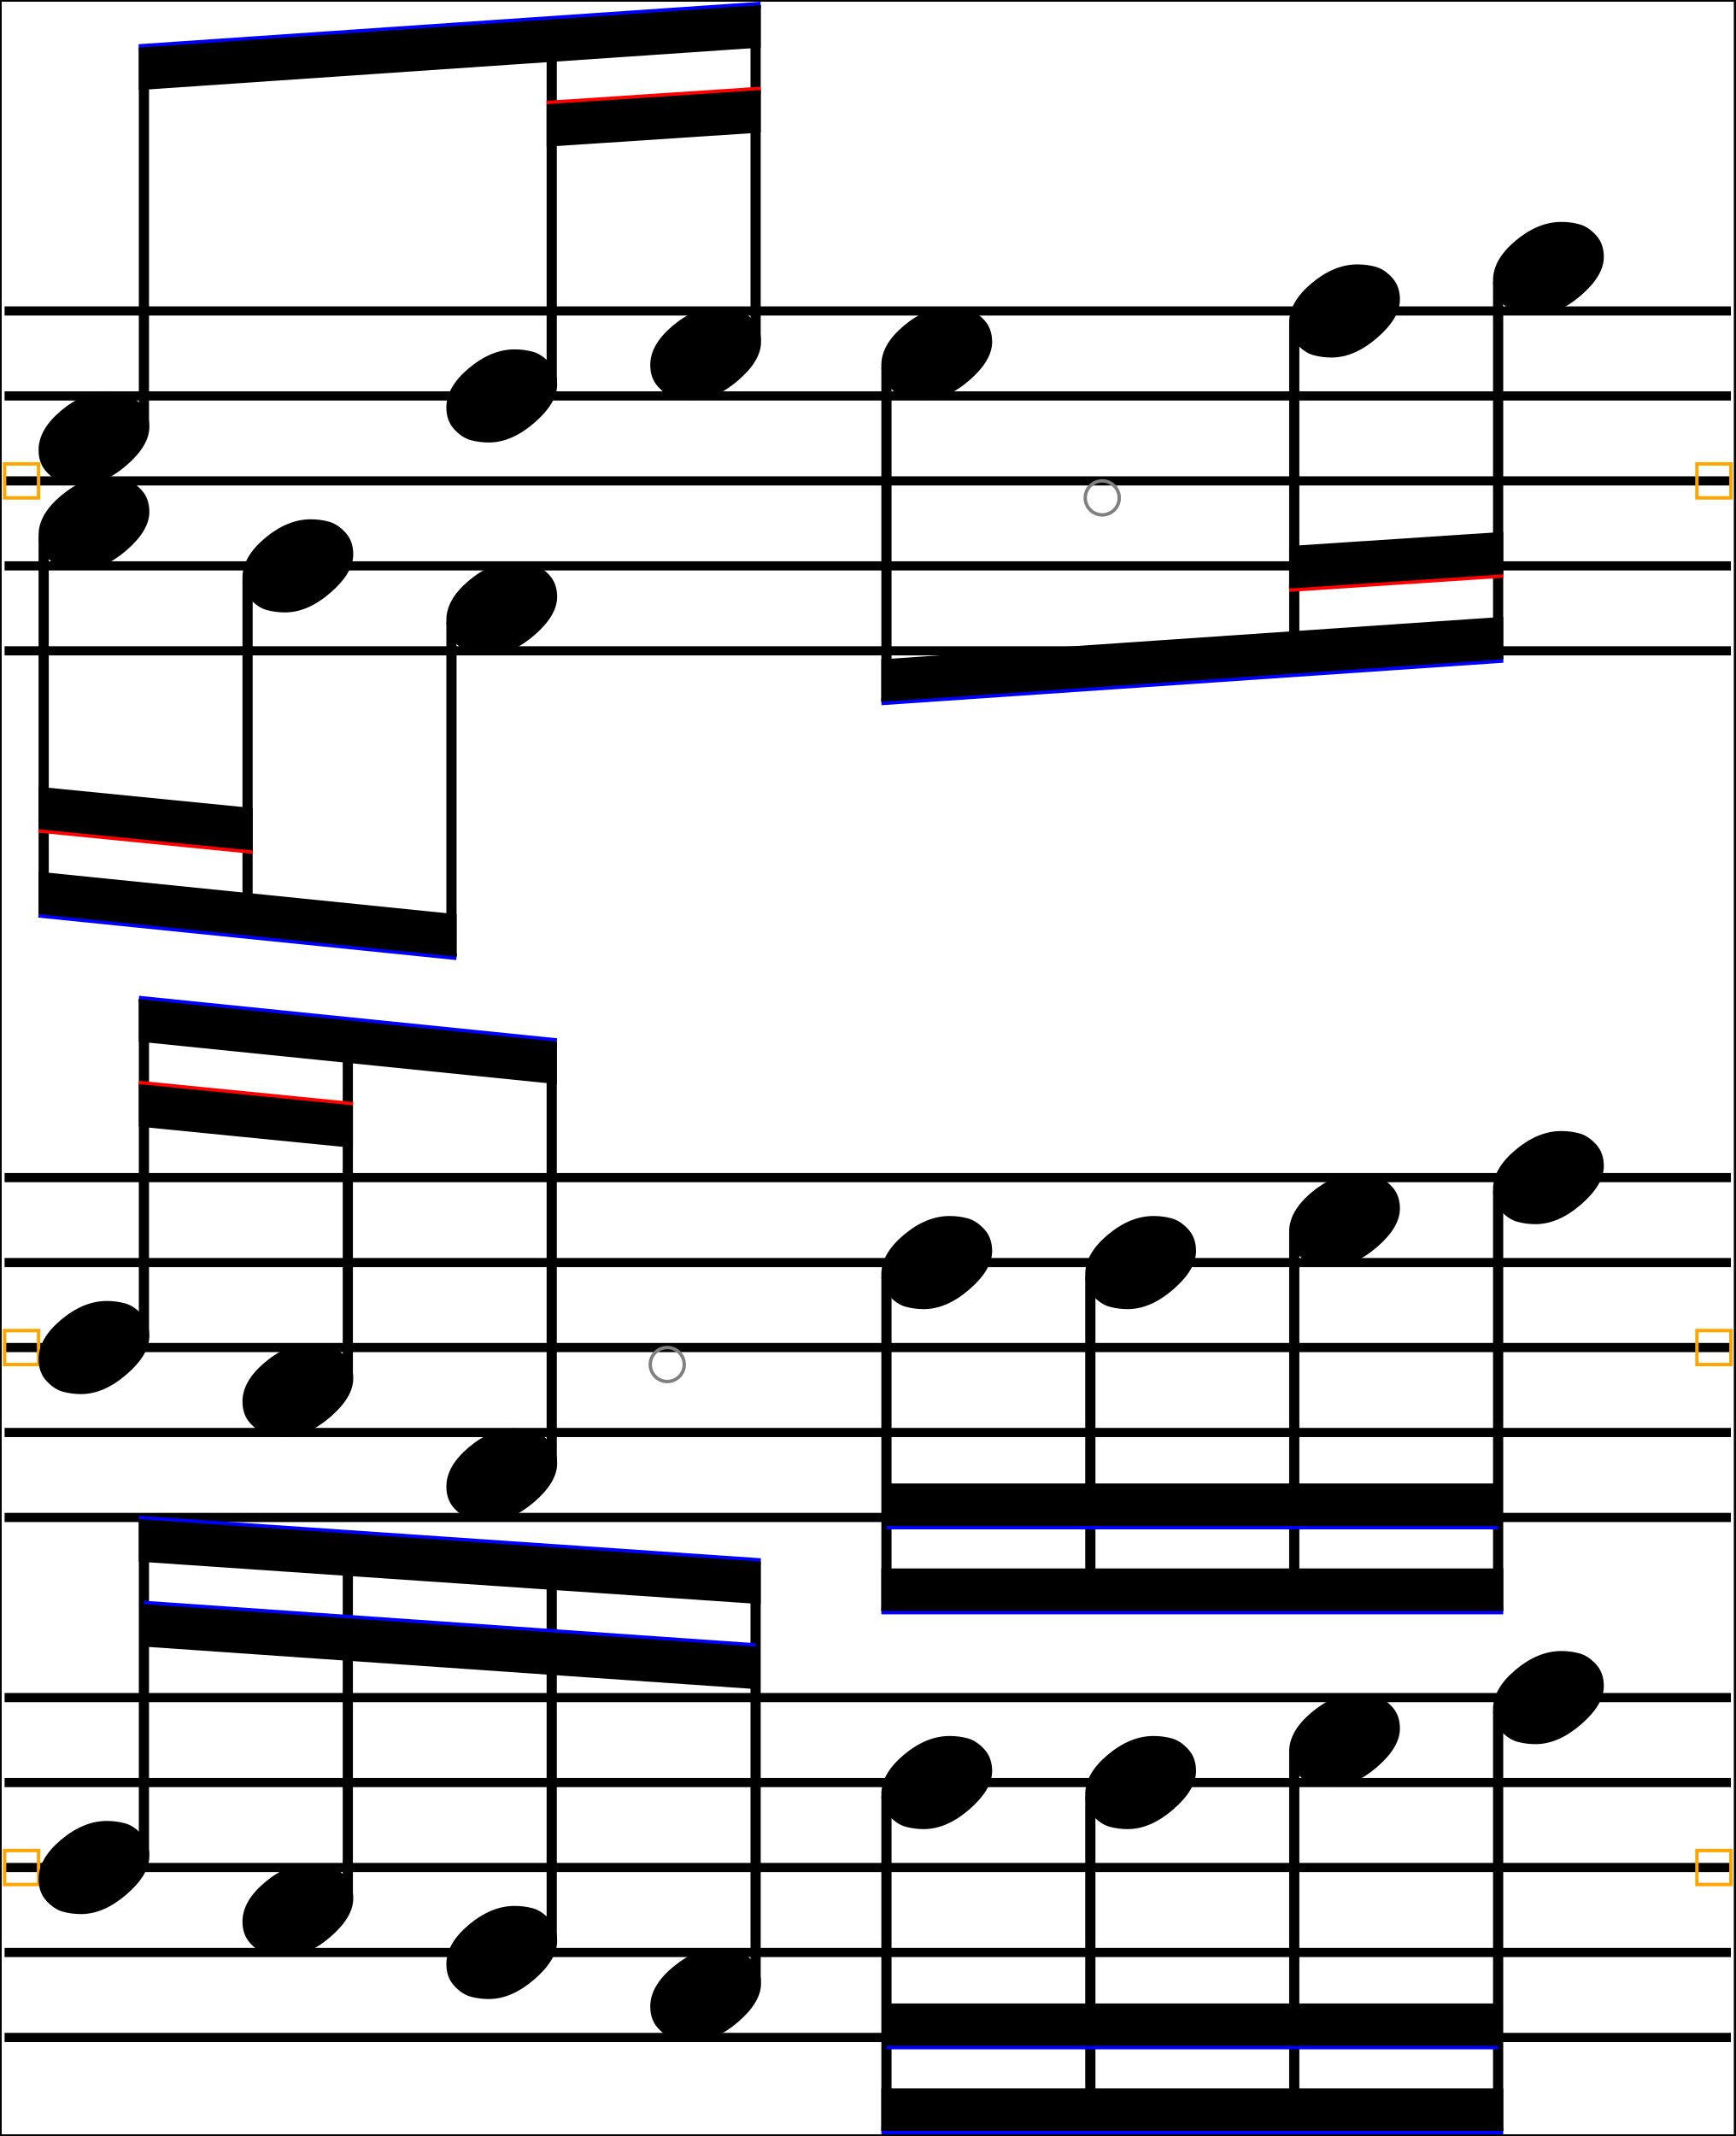
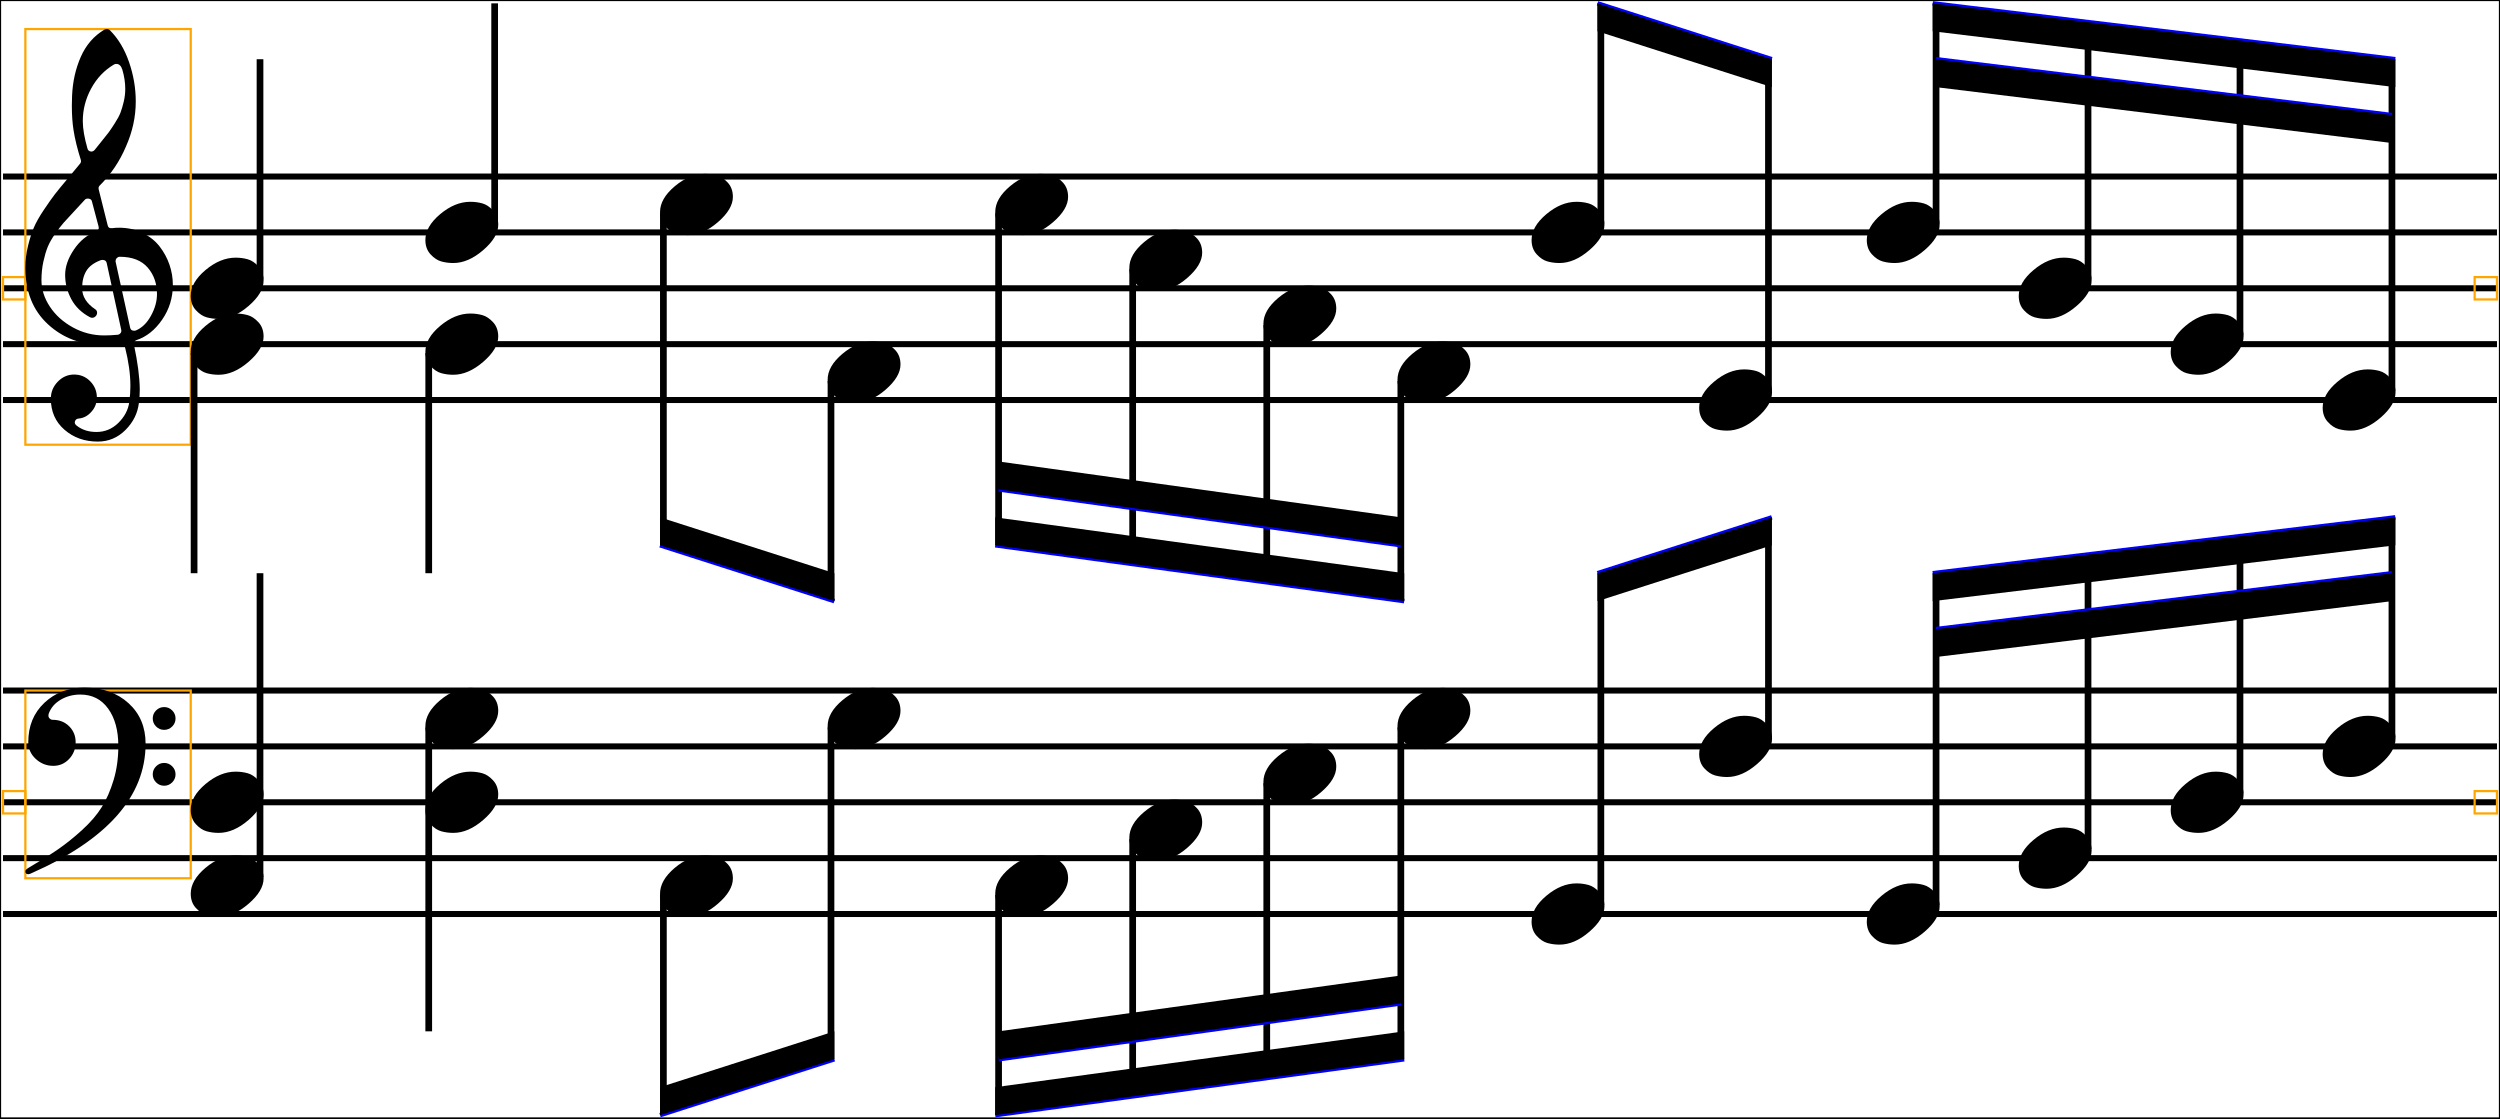
- <svg xmlns="http://www.w3.org/2000/svg" viewBox="0 0 510.7 628.5">
-   <line x1="1.35" y1="91.5" x2="509.35" y2="91.5" stroke="black" stroke-width="2.7" />
-   <line x1="1.35" y1="116.5" x2="509.35" y2="116.5" stroke="black" stroke-width="2.7" />
-   <line x1="1.35" y1="141.5" x2="509.35" y2="141.5" stroke="black" stroke-width="2.7" />
-   <line x1="1.35" y1="166.5" x2="509.35" y2="166.5" stroke="black" stroke-width="2.7" />
-   <line x1="1.35" y1="191.5" x2="509.35" y2="191.5" stroke="black" stroke-width="2.7" />
-   <line x1="1.35" y1="346.5" x2="509.35" y2="346.5" stroke="black" stroke-width="2.7" />
-   <line x1="1.35" y1="371.5" x2="509.35" y2="371.5" stroke="black" stroke-width="2.7" />
-   <line x1="1.35" y1="396.5" x2="509.35" y2="396.5" stroke="black" stroke-width="2.7" />
-   <line x1="1.35" y1="421.5" x2="509.35" y2="421.5" stroke="black" stroke-width="2.7" />
-   <line x1="1.35" y1="446.5" x2="509.35" y2="446.5" stroke="black" stroke-width="2.7" />
-   <line x1="1.35" y1="499.5" x2="509.35" y2="499.5" stroke="black" stroke-width="2.7" />
-   <line x1="1.35" y1="524.5" x2="509.35" y2="524.5" stroke="black" stroke-width="2.7" />
-   <line x1="1.35" y1="549.5" x2="509.35" y2="549.5" stroke="black" stroke-width="2.7" />
-   <line x1="1.35" y1="574.5" x2="509.35" y2="574.5" stroke="black" stroke-width="2.7" />
-   <line x1="1.35" y1="599.5" x2="509.35" y2="599.5" stroke="black" stroke-width="2.7" />
-   <rect x="1.35" y="136.5" width="10" height="10" stroke="orange" stroke-width="1" fill="none" />
-   <rect x="1.35" y="391.5" width="10" height="10" stroke="orange" stroke-width="1" fill="none" />
-   <rect x="1.35" y="544.5" width="10" height="10" stroke="orange" stroke-width="1" fill="none" />
-   <path d="M 11.35 132.4 Q 11.35 126.4 17.95 120.85 Q 24.55 115.3 31.45 115.3 Q 34.25 115.3 36.8 116 Q 39.35 116.7 41.65 119.2 Q 43.95 121.7 43.95 125.6 Q 43.95 131.1 37.25 136.9 Q 30.55 142.7 23.85 142.7 Q 21.05 142.7 18.5 142 Q 15.95 141.3 13.65 138.8 Q 11.35 136.3 11.35 132.4 Z " fill="black" />
-   <path d="M 11.35 157.4 Q 11.35 151.4 17.95 145.85 Q 24.55 140.3 31.45 140.3 Q 34.25 140.3 36.8 141 Q 39.35 141.7 41.65 144.2 Q 43.95 146.7 43.95 150.6 Q 43.95 156.1 37.25 161.9 Q 30.55 167.7 23.85 167.7 Q 21.05 167.7 18.5 167 Q 15.95 166.3 13.65 163.8 Q 11.35 161.3 11.35 157.4 Z " fill="black" />
-   <path d="M 11.35 399.9 Q 11.35 393.9 17.95 388.35 Q 24.55 382.8 31.45 382.8 Q 34.25 382.8 36.8 383.5 Q 39.35 384.2 41.65 386.7 Q 43.95 389.2 43.95 393.1 Q 43.95 398.6 37.25 404.4 Q 30.55 410.2 23.85 410.2 Q 21.05 410.2 18.5 409.5 Q 15.95 408.8 13.65 406.3 Q 11.35 403.8 11.35 399.9 Z " fill="black" />
-   <path d="M 11.35 552.9 Q 11.35 546.9 17.95 541.35 Q 24.55 535.8 31.45 535.8 Q 34.25 535.8 36.8 536.5 Q 39.35 537.2 41.65 539.7 Q 43.95 542.2 43.95 546.1 Q 43.95 551.6 37.25 557.4 Q 30.55 563.2 23.85 563.2 Q 21.05 563.2 18.5 562.5 Q 15.95 561.8 13.65 559.3 Q 11.35 556.8 11.35 552.9 Z " fill="black" />
-   <path d="M 71.35 169.9 Q 71.35 163.9 77.95 158.35 Q 84.55 152.8 91.45 152.8 Q 94.25 152.8 96.8 153.5 Q 99.35 154.2 101.65 156.7 Q 103.95 159.2 103.95 163.1 Q 103.95 168.6 97.25 174.4 Q 90.55 180.2 83.85 180.2 Q 81.05 180.2 78.5 179.5 Q 75.95 178.8 73.65 176.3 Q 71.35 173.8 71.35 169.9 Z " fill="black" />
-   <path d="M 71.35 412.4 Q 71.35 406.4 77.95 400.85 Q 84.55 395.3 91.45 395.3 Q 94.25 395.3 96.8 396 Q 99.35 396.7 101.65 399.2 Q 103.95 401.7 103.95 405.6 Q 103.95 411.1 97.25 416.9 Q 90.55 422.7 83.85 422.7 Q 81.05 422.7 78.5 422 Q 75.95 421.3 73.65 418.8 Q 71.35 416.3 71.35 412.4 Z " fill="black" />
-   <path d="M 71.35 565.4 Q 71.35 559.4 77.95 553.85 Q 84.55 548.3 91.45 548.3 Q 94.25 548.3 96.8 549 Q 99.35 549.7 101.65 552.2 Q 103.95 554.7 103.95 558.6 Q 103.95 564.1 97.25 569.9 Q 90.55 575.7 83.85 575.7 Q 81.05 575.7 78.5 575 Q 75.95 574.3 73.65 571.8 Q 71.35 569.3 71.35 565.4 Z " fill="black" />
-   <path d="M 131.35 119.9 Q 131.35 113.9 137.95 108.35 Q 144.55 102.8 151.45 102.8 Q 154.25 102.8 156.8 103.5 Q 159.35 104.2 161.65 106.7 Q 163.95 109.2 163.95 113.1 Q 163.95 118.6 157.25 124.4 Q 150.55 130.2 143.85 130.2 Q 141.05 130.2 138.5 129.5 Q 135.95 128.8 133.65 126.3 Q 131.35 123.8 131.35 119.9 Z " fill="black" />
-   <path d="M 131.35 182.4 Q 131.35 176.4 137.95 170.85 Q 144.55 165.3 151.45 165.3 Q 154.25 165.3 156.8 166 Q 159.35 166.7 161.65 169.2 Q 163.95 171.7 163.95 175.6 Q 163.95 181.1 157.25 186.9 Q 150.55 192.7 143.85 192.7 Q 141.05 192.7 138.5 192 Q 135.95 191.3 133.65 188.8 Q 131.35 186.3 131.35 182.4 Z " fill="black" />
-   <path d="M 131.35 437.4 Q 131.35 431.4 137.95 425.85 Q 144.55 420.3 151.45 420.3 Q 154.25 420.3 156.8 421 Q 159.35 421.7 161.65 424.2 Q 163.95 426.7 163.95 430.6 Q 163.95 436.1 157.25 441.9 Q 150.55 447.7 143.85 447.7 Q 141.05 447.7 138.5 447 Q 135.95 446.3 133.65 443.8 Q 131.35 441.3 131.35 437.4 Z " fill="black" />
-   <path d="M 131.35 577.9 Q 131.35 571.9 137.95 566.35 Q 144.55 560.8 151.45 560.8 Q 154.25 560.8 156.8 561.5 Q 159.35 562.2 161.65 564.7 Q 163.95 567.2 163.95 571.1 Q 163.95 576.6 157.25 582.4 Q 150.55 588.2 143.85 588.2 Q 141.05 588.2 138.5 587.5 Q 135.95 586.8 133.65 584.3 Q 131.35 581.8 131.35 577.9 Z " fill="black" />
-   <path d="M 191.35 107.4 Q 191.35 101.4 197.95 95.85 Q 204.55 90.3 211.45 90.3 Q 214.25 90.3 216.8 91 Q 219.35 91.7 221.65 94.2 Q 223.95 96.7 223.95 100.6 Q 223.95 106.1 217.25 111.9 Q 210.55 117.7 203.85 117.7 Q 201.05 117.7 198.5 117 Q 195.95 116.3 193.65 113.8 Q 191.35 111.3 191.35 107.4 Z " fill="black" />
-   <ellipse cx="196.35" cy="401.5" rx="5" ry="5" stroke="gray" stroke-width="1" fill="none" />
-   <path d="M 191.35 590.4 Q 191.35 584.4 197.95 578.85 Q 204.55 573.3 211.45 573.3 Q 214.25 573.3 216.8 574 Q 219.35 574.7 221.65 577.2 Q 223.95 579.7 223.95 583.6 Q 223.95 589.1 217.25 594.9 Q 210.55 600.7 203.85 600.7 Q 201.05 600.7 198.5 600 Q 195.95 599.3 193.65 596.8 Q 191.35 594.3 191.35 590.4 Z " fill="black" />
-   <path d="M 259.35 107.4 Q 259.35 101.4 265.95 95.85 Q 272.55 90.3 279.45 90.3 Q 282.25 90.3 284.8 91 Q 287.35 91.7 289.65 94.2 Q 291.95 96.7 291.95 100.6 Q 291.95 106.1 285.25 111.9 Q 278.55 117.7 271.85 117.7 Q 269.05 117.7 266.5 117 Q 263.95 116.3 261.65 113.8 Q 259.35 111.3 259.35 107.4 Z " fill="black" />
-   <path d="M 259.35 374.9 Q 259.35 368.9 265.95 363.35 Q 272.55 357.8 279.45 357.8 Q 282.25 357.8 284.8 358.5 Q 287.35 359.2 289.65 361.7 Q 291.95 364.2 291.95 368.1 Q 291.95 373.6 285.25 379.4 Q 278.55 385.2 271.85 385.2 Q 269.05 385.2 266.5 384.5 Q 263.95 383.8 261.65 381.3 Q 259.35 378.8 259.35 374.9 Z " fill="black" />
-   <path d="M 259.35 527.9 Q 259.35 521.9 265.95 516.35 Q 272.55 510.8 279.45 510.8 Q 282.25 510.8 284.8 511.5 Q 287.35 512.2 289.65 514.7 Q 291.95 517.2 291.95 521.1 Q 291.95 526.6 285.25 532.4 Q 278.55 538.2 271.85 538.2 Q 269.05 538.2 266.5 537.5 Q 263.95 536.8 261.65 534.3 Q 259.35 531.8 259.35 527.9 Z " fill="black" />
-   <ellipse cx="324.35" cy="146.5" rx="5" ry="5" stroke="gray" stroke-width="1" fill="none" />
-   <path d="M 319.35 374.9 Q 319.35 368.9 325.95 363.35 Q 332.55 357.8 339.45 357.8 Q 342.25 357.8 344.8 358.5 Q 347.35 359.2 349.65 361.7 Q 351.95 364.2 351.95 368.1 Q 351.95 373.6 345.25 379.4 Q 338.55 385.2 331.85 385.2 Q 329.05 385.2 326.5 384.5 Q 323.95 383.8 321.65 381.3 Q 319.35 378.8 319.35 374.9 Z " fill="black" />
-   <path d="M 319.35 527.9 Q 319.35 521.9 325.95 516.35 Q 332.55 510.8 339.45 510.8 Q 342.25 510.8 344.8 511.5 Q 347.35 512.2 349.65 514.7 Q 351.95 517.2 351.95 521.1 Q 351.95 526.6 345.25 532.4 Q 338.55 538.2 331.85 538.2 Q 329.05 538.2 326.5 537.5 Q 323.95 536.8 321.65 534.3 Q 319.35 531.8 319.35 527.9 Z " fill="black" />
-   <path d="M 379.35 94.9 Q 379.35 88.9 385.95 83.35 Q 392.55 77.8 399.45 77.8 Q 402.25 77.8 404.8 78.5 Q 407.35 79.2 409.65 81.7 Q 411.95 84.2 411.95 88.1 Q 411.95 93.6 405.25 99.4 Q 398.55 105.2 391.85 105.2 Q 389.05 105.2 386.5 104.5 Q 383.95 103.8 381.65 101.3 Q 379.35 98.8 379.35 94.9 Z " fill="black" />
-   <path d="M 379.35 362.4 Q 379.35 356.4 385.95 350.85 Q 392.55 345.3 399.45 345.3 Q 402.25 345.3 404.8 346 Q 407.35 346.7 409.65 349.2 Q 411.95 351.7 411.95 355.6 Q 411.95 361.1 405.25 366.9 Q 398.55 372.7 391.85 372.7 Q 389.05 372.7 386.5 372 Q 383.95 371.3 381.65 368.8 Q 379.35 366.3 379.35 362.4 Z " fill="black" />
-   <path d="M 379.35 515.4 Q 379.35 509.4 385.95 503.85 Q 392.55 498.3 399.45 498.3 Q 402.25 498.3 404.8 499 Q 407.35 499.7 409.65 502.2 Q 411.95 504.7 411.95 508.6 Q 411.95 514.1 405.25 519.9 Q 398.55 525.7 391.85 525.7 Q 389.05 525.7 386.5 525 Q 383.95 524.3 381.65 521.8 Q 379.35 519.3 379.35 515.4 Z " fill="black" />
-   <path d="M 439.35 82.4 Q 439.35 76.4 445.95 70.85 Q 452.55 65.3 459.45 65.3 Q 462.25 65.3 464.8 66 Q 467.35 66.7 469.65 69.2 Q 471.95 71.7 471.95 75.6 Q 471.95 81.1 465.25 86.9 Q 458.55 92.7 451.85 92.7 Q 449.05 92.7 446.5 92 Q 443.95 91.3 441.65 88.8 Q 439.35 86.3 439.35 82.4 Z " fill="black" />
-   <path d="M 439.35 349.9 Q 439.35 343.9 445.95 338.35 Q 452.55 332.8 459.45 332.8 Q 462.25 332.8 464.8 333.5 Q 467.35 334.2 469.65 336.7 Q 471.95 339.2 471.95 343.1 Q 471.95 348.6 465.25 354.4 Q 458.55 360.2 451.85 360.2 Q 449.05 360.2 446.5 359.5 Q 443.95 358.8 441.65 356.3 Q 439.35 353.8 439.35 349.9 Z " fill="black" />
-   <path d="M 439.35 502.9 Q 439.35 496.9 445.95 491.35 Q 452.55 485.8 459.45 485.8 Q 462.25 485.8 464.8 486.5 Q 467.35 487.2 469.65 489.7 Q 471.95 492.2 471.95 496.1 Q 471.95 501.6 465.25 507.4 Q 458.55 513.2 451.85 513.2 Q 449.05 513.2 446.5 512.5 Q 443.95 511.8 441.65 509.3 Q 439.35 506.8 439.35 502.9 Z " fill="black" />
-   <rect x="499.35" y="136.5" width="10" height="10" stroke="orange" stroke-width="1" fill="none" />
-   <rect x="499.35" y="391.5" width="10" height="10" stroke="orange" stroke-width="1" fill="none" />
-   <rect x="499.35" y="544.5" width="10" height="10" stroke="orange" stroke-width="1" fill="none" />
-   <line x1="12.85" y1="158" x2="12.85" y2="269" stroke="black" stroke-width="3" />
-   <line x1="132.85" y1="183" x2="132.85" y2="281.5" stroke="black" stroke-width="3" />
-   <line x1="72.85" y1="170.5" x2="72.85" y2="275.25" stroke="black" stroke-width="3" />
-   <line x1="11.35" y1="269" x2="134.35" y2="281.5" stroke="blue" stroke-width="2" />
-   <path d="M 11.35 269 L 134.35 281.5 L 134.35 269 L 11.35 256.5 " fill="black" />
-   <line x1="11.35" y1="244" x2="74.35" y2="250.25" stroke="red" stroke-width="2" />
-   <path d="M 11.35 244 L 74.35 250.25 L 74.35 237.75 L 11.35 231.5 " fill="black" />
-   <line x1="42.35" y1="14" x2="42.35" y2="125" stroke="black" stroke-width="3" />
-   <line x1="222.35" y1="1.5" x2="222.35" y2="100" stroke="black" stroke-width="3" />
-   <line x1="162.35" y1="5.667" x2="162.35" y2="112.5" stroke="black" stroke-width="3" />
-   <line x1="40.85" y1="14" x2="223.85" y2="1.5" stroke="blue" stroke-width="2" />
-   <path d="M 40.85 14 L 223.85 1.5 L 223.85 14 L 40.85 26.5 " fill="black" />
-   <line x1="160.85" y1="30.667" x2="223.85" y2="26.5" stroke="red" stroke-width="2" />
-   <path d="M 160.85 30.667 L 223.85 26.5 L 223.85 39 L 160.85 43.167 " fill="black" />
-   <line x1="260.85" y1="108" x2="260.85" y2="206.5" stroke="black" stroke-width="3" />
-   <line x1="440.85" y1="83" x2="440.85" y2="194" stroke="black" stroke-width="3" />
-   <line x1="380.85" y1="95.5" x2="380.85" y2="198.167" stroke="black" stroke-width="3" />
-   <line x1="259.35" y1="206.5" x2="442.35" y2="194" stroke="blue" stroke-width="2" />
-   <path d="M 259.35 206.5 L 442.35 194 L 442.35 181.5 L 259.35 194 " fill="black" />
-   <line x1="379.35" y1="173.167" x2="442.35" y2="169" stroke="red" stroke-width="2" />
-   <path d="M 379.35 173.167 L 442.35 169 L 442.35 156.5 L 379.35 160.667 " fill="black" />
-   <line x1="42.35" y1="294" x2="42.35" y2="392.5" stroke="black" stroke-width="3" />
-   <line x1="162.35" y1="306.5" x2="162.35" y2="430" stroke="black" stroke-width="3" />
-   <line x1="102.35" y1="300.25" x2="102.35" y2="405" stroke="black" stroke-width="3" />
-   <line x1="40.85" y1="294" x2="163.85" y2="306.5" stroke="blue" stroke-width="2" />
-   <path d="M 40.85 294 L 163.85 306.5 L 163.85 319 L 40.85 306.5 " fill="black" />
-   <line x1="40.85" y1="319" x2="103.85" y2="325.25" stroke="red" stroke-width="2" />
-   <path d="M 40.85 319 L 103.85 325.25 L 103.85 337.75 L 40.85 331.5 " fill="black" />
-   <line x1="260.85" y1="375.5" x2="260.85" y2="474" stroke="black" stroke-width="3" />
-   <line x1="440.85" y1="350.5" x2="440.85" y2="474" stroke="black" stroke-width="3" />
-   <line x1="320.85" y1="375.5" x2="320.85" y2="474" stroke="black" stroke-width="3" />
-   <line x1="380.85" y1="363" x2="380.85" y2="474" stroke="black" stroke-width="3" />
-   <line x1="259.35" y1="474" x2="442.35" y2="474" stroke="blue" stroke-width="2" />
-   <path d="M 259.35 474 L 442.35 474 L 442.35 461.5 L 259.35 461.5 " fill="black" />
-   <line x1="260.85" y1="449" x2="440.85" y2="449" stroke="blue" stroke-width="2" />
-   <path d="M 260.85 449 L 440.85 449 L 440.85 436.5 L 260.85 436.5 " fill="black" />
-   <line x1="42.35" y1="447" x2="42.35" y2="545.5" stroke="black" stroke-width="3" />
-   <line x1="222.35" y1="459.5" x2="222.35" y2="583" stroke="black" stroke-width="3" />
-   <line x1="102.35" y1="451.167" x2="102.35" y2="558" stroke="black" stroke-width="3" />
-   <line x1="162.35" y1="455.333" x2="162.35" y2="570.5" stroke="black" stroke-width="3" />
-   <line x1="40.85" y1="447" x2="223.85" y2="459.5" stroke="blue" stroke-width="2" />
-   <path d="M 40.85 447 L 223.85 459.5 L 223.85 472 L 40.85 459.5 " fill="black" />
-   <line x1="42.35" y1="472" x2="222.35" y2="484.5" stroke="blue" stroke-width="2" />
-   <path d="M 42.35 472 L 222.35 484.5 L 222.35 497 L 42.35 484.5 " fill="black" />
-   <line x1="260.85" y1="528.5" x2="260.85" y2="627" stroke="black" stroke-width="3" />
-   <line x1="440.85" y1="503.5" x2="440.85" y2="627" stroke="black" stroke-width="3" />
-   <line x1="320.85" y1="528.5" x2="320.85" y2="627" stroke="black" stroke-width="3" />
-   <line x1="380.85" y1="516" x2="380.85" y2="627" stroke="black" stroke-width="3" />
-   <line x1="259.35" y1="627" x2="442.35" y2="627" stroke="blue" stroke-width="2" />
-   <path d="M 259.35 627 L 442.35 627 L 442.35 614.5 L 259.35 614.5 " fill="black" />
-   <line x1="260.85" y1="602" x2="440.85" y2="602" stroke="blue" stroke-width="2" />
-   <path d="M 260.85 602 L 440.85 602 L 440.85 589.5 L 260.85 589.5 " fill="black" />
-   <rect x="0" y="0" width="510.7" height="628.5" stroke="black" stroke-width="1" fill="none" />
+ <svg xmlns="http://www.w3.org/2000/svg" viewBox="0 0 1118.7 500.5">
+   <line x1="1.35" y1="79" x2="1117.35" y2="79" stroke="black" stroke-width="2.7" />
+   <line x1="1.35" y1="104" x2="1117.35" y2="104" stroke="black" stroke-width="2.7" />
+   <line x1="1.35" y1="129" x2="1117.35" y2="129" stroke="black" stroke-width="2.7" />
+   <line x1="1.35" y1="154" x2="1117.35" y2="154" stroke="black" stroke-width="2.7" />
+   <line x1="1.35" y1="179" x2="1117.35" y2="179" stroke="black" stroke-width="2.7" />
+   <line x1="1.35" y1="309" x2="1117.35" y2="309" stroke="black" stroke-width="2.7" />
+   <line x1="1.35" y1="334" x2="1117.35" y2="334" stroke="black" stroke-width="2.7" />
+   <line x1="1.35" y1="359" x2="1117.35" y2="359" stroke="black" stroke-width="2.7" />
+   <line x1="1.35" y1="384" x2="1117.35" y2="384" stroke="black" stroke-width="2.7" />
+   <line x1="1.35" y1="409" x2="1117.35" y2="409" stroke="black" stroke-width="2.7" />
+   <rect x="1.35" y="124" width="10" height="10" stroke="orange" stroke-width="1" fill="none" />
+   <rect x="1.35" y="354" width="10" height="10" stroke="orange" stroke-width="1" fill="none" />
+   <rect x="11.35" y="13" width="74" height="186" stroke="orange" stroke-width="1" fill="none" />
+   <path d="M 36.15 71.5 Q 33.85 64.2 32.95 58.5 Q 32.15 53.7 32.15 47.3 Q 32.15 45.1 32.25 42.9 Q 32.65 33.4 36.15 25.45 Q 39.65 17.5 46.65 13.3 Q 47.15 13 47.95 13 Q 48.65 13 49.15 13.5 Q 54.75 19.1 57.75 27.8 Q 60.75 36.5 60.75 45.4 Q 60.75 55.7 56.35 65.6 Q 52.15 75.5 44.55 83.1 Q 43.95 83.7 44.15 84.7 L 48.15 100.7 Q 48.45 102.3 50.15 102.1 Q 51.75 101.9 53.25 101.9 Q 59.05 101.9 63.75 104.2 Q 68.45 106.5 71.35 110.2 Q 74.25 113.9 75.8 118.35 Q 77.35 122.8 77.35 127.5 Q 77.35 136.1 72.55 143.05 Q 67.75 150 61.05 152.2 Q 59.65 152.7 59.95 154.3 Q 62.45 166.1 62.55 174.2 Q 62.55 177.3 62.15 180.3 Q 61.35 187.2 56.15 192.4 Q 50.95 197.6 43.75 197.6 Q 34.95 197.6 28.85 192.3 Q 22.75 187 22.75 178.4 Q 22.75 174 25.85 170.8 Q 28.95 167.6 33.15 167.6 Q 37.45 167.6 40.4 170.65 Q 43.35 173.7 43.35 177.9 Q 43.35 181.5 40.95 184.2 Q 38.55 187 35.15 187.3 Q 33.95 187.4 33.55 188.5 Q 33.15 189.6 34.35 190.5 Q 37.95 193.3 43.15 193.3 Q 48.85 193.3 53 189.2 Q 57.15 185.1 57.85 179.9 Q 58.35 176.3 58.35 172.7 Q 58.35 164.9 55.95 155.4 Q 55.55 153.7 53.75 153.9 Q 49.75 154.4 46.35 154.4 Q 31.55 154.4 21.45 145.1 Q 11.35 135.8 11.35 119.8 Q 11.35 114.9 12.5 110.15 Q 13.65 105.4 15.1 101.95 Q 16.55 98.5 19.6 93.95 Q 22.65 89.4 24.5 87 Q 26.35 84.6 30.35 79.85 Q 34.35 75.1 35.85 73.2 Q 36.45 72.5 36.15 71.5 Z M 51.75 117.2 L 58.25 146.7 Q 58.55 148 60.05 148 Q 60.45 148 60.75 147.9 Q 64.85 146.2 67.55 141.3 Q 70.25 136.4 70.25 131.6 Q 70.25 124.6 66.15 119.8 Q 61.95 114.9 53.55 114.9 Q 52.85 114.9 52.3 115.45 Q 51.75 116 51.75 116.7 Q 51.65 117 51.75 117.2 Z M 37.95 89.4 Q 36.35 91.2 33.2 94.55 Q 30.05 97.9 28.5 99.65 Q 26.95 101.4 24.7 104.6 Q 22.45 107.8 21.35 110.5 Q 20.25 113.2 19.4 117.1 Q 18.55 121 18.55 125.4 Q 18.55 131.5 22.3 137.2 Q 26.05 142.9 32.6 146.5 Q 39.15 150.1 46.65 150.1 Q 49.35 150.1 52.65 149.8 Q 53.45 149.7 53.95 149.05 Q 54.45 148.4 54.25 147.6 L 47.75 117.7 Q 47.45 116.3 45.85 116.3 Q 45.55 116.3 45.15 116.4 Q 40.55 118.1 38.65 121.2 Q 36.75 124.3 36.75 129 Q 36.75 134.5 42.75 138.5 Q 43.45 139 43.45 140 Q 43.45 140.8 42.8 141.5 Q 42.15 142.2 41.25 142.2 Q 40.75 142.2 40.35 142 Q 34.65 139 31.9 133.85 Q 29.15 128.7 29.15 123 Q 29.15 117.5 33.1 111.65 Q 37.05 105.8 42.95 103.6 Q 44.45 103 44.15 101.5 L 41.15 90.2 Q 40.95 89.1 39.75 88.9 Q 38.55 88.7 37.95 89.4 Z M 54.75 31.2 Q 53.95 28.6 52.05 28.6 Q 51.45 28.6 50.95 28.9 Q 44.55 32.7 40.8 39.6 Q 37.05 46.5 37.05 54.2 Q 37.05 59.2 39.15 66.5 Q 39.45 67.6 40.65 67.8 Q 41.65 67.9 42.35 67.1 Q 42.65 66.7 45.2 63.55 Q 47.75 60.4 48.55 59.35 Q 49.35 58.3 51.25 55.35 Q 53.15 52.4 53.9 50.45 Q 54.65 48.5 55.35 45.6 Q 56.05 42.7 56.05 39.8 Q 56.05 35.6 54.75 31.2 Z " fill="black" />
+   <rect x="11.35" y="309" width="74" height="84" stroke="orange" stroke-width="1" fill="none" />
+   <path d="M 68.35 346.5 Q 68.35 344.4 69.85 342.9 Q 71.35 341.4 73.45 341.4 Q 75.55 341.4 77.05 342.9 Q 78.55 344.4 78.55 346.5 Q 78.55 348.6 77.05 350.1 Q 75.55 351.6 73.45 351.6 Q 71.35 351.6 69.85 350.1 Q 68.35 348.6 68.35 346.5 Z M 68.35 321.5 Q 68.35 319.4 69.85 317.9 Q 71.35 316.4 73.45 316.4 Q 75.55 316.4 77.05 317.9 Q 78.55 319.4 78.55 321.5 Q 78.55 323.6 77.05 325.1 Q 75.55 326.6 73.45 326.6 Q 71.35 326.6 69.85 325.1 Q 68.35 323.6 68.35 321.5 Z M 23.55 322.1 Q 28.05 322.1 30.95 325 Q 33.85 327.9 33.85 332.1 Q 33.85 336.5 30.95 339.6 Q 28.05 342.7 23.85 342.7 Q 19.35 342.7 16 339.6 Q 12.65 336.5 12.65 332.1 Q 12.65 321.3 19.85 314.5 Q 27.05 307.7 37.75 307.7 Q 49.85 307.7 57.5 314.65 Q 65.15 321.6 65.15 332.8 Q 65.15 368.2 13.75 390.9 Q 13.05 391.2 12.65 391.2 Q 11.35 391.2 11.35 389.9 Q 11.35 389.2 12.65 388.4 Q 20.65 383.7 25.9 380.1 Q 31.15 376.5 36.75 371.4 Q 42.35 366.3 45.55 361.15 Q 48.75 356 50.85 349 Q 52.95 342 52.95 333.8 Q 52.95 323.4 48.4 317.1 Q 43.85 310.8 35.95 310.8 Q 31.15 310.8 27.25 313.05 Q 23.35 315.3 21.85 319.2 Q 21.45 320.5 21.95 321.2 Q 22.65 322.1 23.55 322.1 Z " fill="black" />
+   <path d="M 85.35 132.4 Q 85.35 126.4 91.95 120.85 Q 98.55 115.3 105.45 115.3 Q 108.25 115.3 110.8 116 Q 113.35 116.7 115.65 119.2 Q 117.95 121.7 117.95 125.6 Q 117.95 131.1 111.25 136.9 Q 104.55 142.7 97.85 142.7 Q 95.05 142.7 92.5 142 Q 89.95 141.3 87.65 138.8 Q 85.35 136.3 85.35 132.4 Z " fill="black" />
+   <path d="M 85.35 157.4 Q 85.35 151.4 91.95 145.85 Q 98.55 140.3 105.45 140.3 Q 108.25 140.3 110.8 141 Q 113.35 141.7 115.65 144.2 Q 117.95 146.7 117.95 150.6 Q 117.95 156.1 111.25 161.9 Q 104.55 167.7 97.85 167.7 Q 95.05 167.7 92.5 167 Q 89.95 166.3 87.65 163.8 Q 85.35 161.3 85.35 157.4 Z " fill="black" />
+   <path d="M 85.35 399.9 Q 85.35 393.9 91.95 388.35 Q 98.55 382.8 105.45 382.8 Q 108.25 382.8 110.8 383.5 Q 113.35 384.2 115.65 386.7 Q 117.95 389.2 117.95 393.1 Q 117.95 398.6 111.25 404.4 Q 104.55 410.2 97.85 410.2 Q 95.05 410.2 92.5 409.5 Q 89.95 408.8 87.65 406.3 Q 85.35 403.8 85.35 399.9 Z " fill="black" />
+   <path d="M 85.35 362.4 Q 85.35 356.4 91.95 350.85 Q 98.55 345.3 105.45 345.3 Q 108.25 345.3 110.8 346 Q 113.35 346.7 115.65 349.2 Q 117.95 351.7 117.95 355.6 Q 117.95 361.1 111.25 366.9 Q 104.55 372.7 97.85 372.7 Q 95.05 372.7 92.5 372 Q 89.95 371.3 87.65 368.8 Q 85.35 366.3 85.35 362.4 Z " fill="black" />
+   <path d="M 190.35 107.4 Q 190.35 101.4 196.95 95.85 Q 203.55 90.3 210.45 90.3 Q 213.25 90.3 215.8 91 Q 218.35 91.7 220.65 94.2 Q 222.95 96.7 222.95 100.6 Q 222.95 106.1 216.25 111.9 Q 209.55 117.7 202.85 117.7 Q 200.05 117.7 197.5 117 Q 194.95 116.3 192.65 113.8 Q 190.35 111.3 190.35 107.4 Z " fill="black" />
+   <path d="M 190.35 157.4 Q 190.35 151.4 196.95 145.85 Q 203.55 140.3 210.45 140.3 Q 213.25 140.3 215.8 141 Q 218.35 141.7 220.65 144.2 Q 222.95 146.7 222.95 150.6 Q 222.95 156.1 216.25 161.9 Q 209.55 167.7 202.85 167.7 Q 200.05 167.7 197.5 167 Q 194.95 166.3 192.65 163.8 Q 190.35 161.3 190.35 157.4 Z " fill="black" />
+   <path d="M 190.35 324.9 Q 190.35 318.9 196.95 313.35 Q 203.55 307.8 210.45 307.8 Q 213.25 307.8 215.8 308.5 Q 218.35 309.2 220.65 311.7 Q 222.95 314.2 222.95 318.1 Q 222.95 323.6 216.25 329.4 Q 209.55 335.2 202.85 335.2 Q 200.05 335.2 197.5 334.5 Q 194.95 333.8 192.65 331.3 Q 190.35 328.8 190.35 324.9 Z " fill="black" />
+   <path d="M 190.35 362.4 Q 190.35 356.4 196.95 350.85 Q 203.55 345.3 210.45 345.3 Q 213.25 345.3 215.8 346 Q 218.35 346.7 220.65 349.2 Q 222.95 351.7 222.95 355.6 Q 222.95 361.1 216.25 366.9 Q 209.55 372.7 202.85 372.7 Q 200.05 372.7 197.5 372 Q 194.95 371.3 192.65 368.8 Q 190.35 366.3 190.35 362.4 Z " fill="black" />
+   <path d="M 295.35 94.9 Q 295.35 88.9 301.95 83.35 Q 308.55 77.8 315.45 77.8 Q 318.25 77.8 320.8 78.5 Q 323.35 79.2 325.65 81.7 Q 327.95 84.2 327.95 88.1 Q 327.95 93.6 321.25 99.4 Q 314.55 105.2 307.85 105.2 Q 305.05 105.2 302.5 104.5 Q 299.95 103.8 297.65 101.3 Q 295.35 98.8 295.35 94.9 Z " fill="black" />
+   <path d="M 295.35 399.9 Q 295.35 393.9 301.95 388.35 Q 308.55 382.8 315.45 382.8 Q 318.25 382.8 320.8 383.5 Q 323.35 384.2 325.65 386.7 Q 327.95 389.2 327.95 393.1 Q 327.95 398.6 321.25 404.4 Q 314.55 410.2 307.85 410.2 Q 305.05 410.2 302.5 409.5 Q 299.95 408.8 297.65 406.3 Q 295.35 403.8 295.35 399.9 Z " fill="black" />
+   <path d="M 370.35 169.9 Q 370.35 163.9 376.95 158.35 Q 383.55 152.8 390.45 152.8 Q 393.25 152.8 395.8 153.5 Q 398.35 154.2 400.65 156.7 Q 402.95 159.2 402.95 163.1 Q 402.95 168.6 396.25 174.4 Q 389.55 180.2 382.85 180.2 Q 380.05 180.2 377.5 179.5 Q 374.95 178.8 372.65 176.3 Q 370.35 173.8 370.35 169.9 Z " fill="black" />
+   <path d="M 370.35 324.9 Q 370.35 318.9 376.95 313.35 Q 383.55 307.8 390.45 307.8 Q 393.25 307.8 395.8 308.5 Q 398.35 309.2 400.65 311.7 Q 402.95 314.2 402.95 318.1 Q 402.95 323.6 396.25 329.4 Q 389.55 335.2 382.85 335.2 Q 380.05 335.2 377.5 334.5 Q 374.95 333.8 372.65 331.3 Q 370.35 328.8 370.35 324.9 Z " fill="black" />
+   <path d="M 445.35 94.9 Q 445.35 88.9 451.95 83.35 Q 458.55 77.8 465.45 77.8 Q 468.25 77.8 470.8 78.5 Q 473.35 79.2 475.65 81.7 Q 477.95 84.2 477.95 88.1 Q 477.95 93.6 471.25 99.4 Q 464.55 105.2 457.85 105.2 Q 455.05 105.2 452.5 104.5 Q 449.95 103.8 447.65 101.3 Q 445.35 98.8 445.35 94.9 Z " fill="black" />
+   <path d="M 445.35 399.9 Q 445.35 393.9 451.95 388.35 Q 458.55 382.8 465.45 382.8 Q 468.25 382.8 470.8 383.5 Q 473.35 384.2 475.65 386.7 Q 477.95 389.2 477.95 393.1 Q 477.95 398.6 471.25 404.4 Q 464.55 410.2 457.85 410.2 Q 455.05 410.2 452.5 409.5 Q 449.95 408.8 447.65 406.3 Q 445.35 403.8 445.35 399.9 Z " fill="black" />
+   <path d="M 505.35 119.9 Q 505.35 113.9 511.95 108.35 Q 518.55 102.8 525.45 102.8 Q 528.25 102.8 530.8 103.5 Q 533.35 104.2 535.65 106.7 Q 537.95 109.2 537.95 113.1 Q 537.95 118.6 531.25 124.4 Q 524.55 130.2 517.85 130.2 Q 515.05 130.2 512.5 129.5 Q 509.95 128.8 507.65 126.3 Q 505.35 123.8 505.35 119.9 Z " fill="black" />
+   <path d="M 505.35 374.9 Q 505.35 368.9 511.95 363.35 Q 518.55 357.8 525.45 357.8 Q 528.25 357.8 530.8 358.5 Q 533.35 359.2 535.65 361.7 Q 537.95 364.2 537.95 368.1 Q 537.95 373.6 531.25 379.4 Q 524.55 385.2 517.85 385.2 Q 515.05 385.2 512.5 384.5 Q 509.95 383.8 507.65 381.3 Q 505.35 378.8 505.35 374.9 Z " fill="black" />
+   <path d="M 565.35 144.9 Q 565.35 138.9 571.95 133.35 Q 578.55 127.8 585.45 127.8 Q 588.25 127.8 590.8 128.5 Q 593.35 129.2 595.65 131.7 Q 597.95 134.2 597.95 138.1 Q 597.95 143.6 591.25 149.4 Q 584.55 155.2 577.85 155.2 Q 575.05 155.2 572.5 154.5 Q 569.95 153.8 567.65 151.3 Q 565.35 148.8 565.35 144.9 Z " fill="black" />
+   <path d="M 565.35 349.9 Q 565.35 343.9 571.95 338.35 Q 578.55 332.8 585.45 332.8 Q 588.25 332.8 590.8 333.5 Q 593.35 334.2 595.65 336.7 Q 597.95 339.2 597.95 343.1 Q 597.95 348.6 591.25 354.4 Q 584.55 360.2 577.85 360.2 Q 575.05 360.2 572.5 359.5 Q 569.95 358.8 567.65 356.3 Q 565.35 353.8 565.35 349.9 Z " fill="black" />
+   <path d="M 625.35 169.9 Q 625.35 163.9 631.95 158.35 Q 638.55 152.8 645.45 152.8 Q 648.25 152.8 650.8 153.5 Q 653.35 154.2 655.65 156.7 Q 657.95 159.2 657.95 163.1 Q 657.95 168.6 651.25 174.4 Q 644.55 180.2 637.85 180.2 Q 635.05 180.2 632.5 179.5 Q 629.95 178.8 627.65 176.3 Q 625.35 173.8 625.35 169.9 Z " fill="black" />
+   <path d="M 625.35 324.9 Q 625.35 318.9 631.95 313.35 Q 638.55 307.8 645.45 307.8 Q 648.25 307.8 650.8 308.5 Q 653.35 309.2 655.65 311.7 Q 657.95 314.2 657.95 318.1 Q 657.95 323.6 651.25 329.4 Q 644.55 335.2 637.85 335.2 Q 635.05 335.2 632.5 334.5 Q 629.95 333.8 627.65 331.3 Q 625.35 328.8 625.35 324.9 Z " fill="black" />
+   <path d="M 685.35 107.4 Q 685.35 101.4 691.95 95.85 Q 698.55 90.3 705.45 90.3 Q 708.25 90.3 710.8 91 Q 713.35 91.7 715.65 94.2 Q 717.95 96.7 717.95 100.6 Q 717.95 106.1 711.25 111.9 Q 704.55 117.7 697.85 117.7 Q 695.05 117.7 692.5 117 Q 689.95 116.3 687.65 113.8 Q 685.35 111.3 685.35 107.4 Z " fill="black" />
+   <path d="M 685.35 412.4 Q 685.35 406.4 691.95 400.85 Q 698.55 395.3 705.45 395.3 Q 708.25 395.3 710.8 396 Q 713.35 396.7 715.65 399.2 Q 717.95 401.7 717.95 405.6 Q 717.95 411.1 711.25 416.9 Q 704.55 422.7 697.85 422.7 Q 695.05 422.7 692.5 422 Q 689.95 421.3 687.65 418.8 Q 685.35 416.3 685.35 412.4 Z " fill="black" />
+   <path d="M 760.35 182.4 Q 760.35 176.4 766.95 170.85 Q 773.55 165.3 780.45 165.3 Q 783.25 165.3 785.8 166 Q 788.35 166.7 790.65 169.2 Q 792.95 171.7 792.95 175.6 Q 792.95 181.1 786.25 186.9 Q 779.55 192.7 772.85 192.7 Q 770.05 192.7 767.5 192 Q 764.95 191.3 762.65 188.8 Q 760.35 186.3 760.35 182.4 Z " fill="black" />
+   <path d="M 760.35 337.4 Q 760.35 331.4 766.95 325.85 Q 773.55 320.3 780.45 320.3 Q 783.25 320.3 785.8 321 Q 788.35 321.7 790.65 324.2 Q 792.95 326.7 792.95 330.6 Q 792.95 336.1 786.25 341.9 Q 779.55 347.7 772.85 347.7 Q 770.05 347.7 767.5 347 Q 764.95 346.3 762.65 343.8 Q 760.35 341.3 760.35 337.4 Z " fill="black" />
+   <path d="M 835.35 107.4 Q 835.35 101.4 841.95 95.85 Q 848.55 90.3 855.45 90.3 Q 858.25 90.3 860.8 91 Q 863.35 91.7 865.65 94.2 Q 867.95 96.7 867.95 100.6 Q 867.95 106.1 861.25 111.9 Q 854.55 117.7 847.85 117.7 Q 845.05 117.7 842.5 117 Q 839.95 116.3 837.65 113.8 Q 835.35 111.3 835.35 107.4 Z " fill="black" />
+   <path d="M 835.35 412.4 Q 835.35 406.4 841.95 400.85 Q 848.55 395.3 855.45 395.3 Q 858.25 395.3 860.8 396 Q 863.35 396.7 865.65 399.2 Q 867.95 401.7 867.95 405.6 Q 867.95 411.1 861.25 416.9 Q 854.55 422.7 847.85 422.7 Q 845.05 422.7 842.5 422 Q 839.95 421.3 837.65 418.8 Q 835.35 416.3 835.35 412.4 Z " fill="black" />
+   <path d="M 903.35 132.4 Q 903.35 126.4 909.95 120.85 Q 916.55 115.3 923.45 115.3 Q 926.25 115.3 928.8 116 Q 931.35 116.7 933.65 119.2 Q 935.95 121.7 935.95 125.6 Q 935.95 131.1 929.25 136.9 Q 922.55 142.7 915.85 142.7 Q 913.05 142.7 910.5 142 Q 907.95 141.3 905.65 138.8 Q 903.35 136.3 903.35 132.4 Z " fill="black" />
+   <path d="M 903.35 387.4 Q 903.35 381.4 909.95 375.85 Q 916.55 370.3 923.45 370.3 Q 926.25 370.3 928.8 371 Q 931.35 371.7 933.65 374.2 Q 935.95 376.7 935.95 380.6 Q 935.95 386.1 929.25 391.9 Q 922.55 397.7 915.85 397.7 Q 913.05 397.7 910.5 397 Q 907.95 396.3 905.65 393.8 Q 903.35 391.3 903.35 387.4 Z " fill="black" />
+   <path d="M 971.35 157.4 Q 971.35 151.4 977.95 145.85 Q 984.55 140.3 991.45 140.3 Q 994.25 140.3 996.8 141 Q 999.35 141.7 1001.65 144.2 Q 1003.95 146.7 1003.95 150.6 Q 1003.95 156.1 997.25 161.9 Q 990.55 167.7 983.85 167.7 Q 981.05 167.7 978.5 167 Q 975.95 166.3 973.65 163.8 Q 971.35 161.3 971.35 157.4 Z " fill="black" />
+   <path d="M 971.35 362.4 Q 971.35 356.4 977.95 350.85 Q 984.55 345.3 991.45 345.3 Q 994.25 345.3 996.8 346 Q 999.35 346.7 1001.65 349.2 Q 1003.95 351.7 1003.95 355.6 Q 1003.95 361.1 997.25 366.9 Q 990.55 372.7 983.85 372.7 Q 981.05 372.7 978.5 372 Q 975.95 371.3 973.65 368.8 Q 971.35 366.3 971.35 362.4 Z " fill="black" />
+   <path d="M 1039.35 182.4 Q 1039.35 176.4 1045.95 170.85 Q 1052.55 165.3 1059.45 165.3 Q 1062.25 165.3 1064.8 166 Q 1067.35 166.7 1069.65 169.2 Q 1071.95 171.7 1071.95 175.6 Q 1071.95 181.1 1065.25 186.9 Q 1058.55 192.7 1051.85 192.7 Q 1049.05 192.7 1046.5 192 Q 1043.95 191.3 1041.65 188.8 Q 1039.35 186.3 1039.35 182.4 Z " fill="black" />
+   <path d="M 1039.35 337.4 Q 1039.35 331.4 1045.95 325.85 Q 1052.55 320.3 1059.45 320.3 Q 1062.25 320.3 1064.8 321 Q 1067.35 321.7 1069.65 324.2 Q 1071.95 326.7 1071.95 330.6 Q 1071.95 336.1 1065.25 341.9 Q 1058.55 347.7 1051.85 347.7 Q 1049.05 347.7 1046.5 347 Q 1043.95 346.3 1041.65 343.8 Q 1039.35 341.3 1039.35 337.4 Z " fill="black" />
+   <rect x="1107.35" y="124" width="10" height="10" stroke="orange" stroke-width="1" fill="none" />
+   <rect x="1107.35" y="354" width="10" height="10" stroke="orange" stroke-width="1" fill="none" />
+   <line x1="116.35" y1="26.5" x2="116.35" y2="125" stroke="black" stroke-width="3" />
+   <line x1="86.85" y1="158" x2="86.85" y2="256.5" stroke="black" stroke-width="3" />
+   <line x1="221.35" y1="1.5" x2="221.35" y2="100" stroke="black" stroke-width="3" />
+   <line x1="191.85" y1="158" x2="191.85" y2="256.5" stroke="black" stroke-width="3" />
+   <line x1="296.85" y1="95.5" x2="296.85" y2="244" stroke="black" stroke-width="3" />
+   <line x1="371.85" y1="170.5" x2="371.85" y2="269" stroke="black" stroke-width="3" />
+   <line x1="295.35" y1="244" x2="373.35" y2="269" stroke="blue" stroke-width="2" />
+   <path d="M 295.35 244 L 373.35 269 L 373.35 256.5 L 295.35 231.5 " fill="black" />
+   <line x1="446.85" y1="95.5" x2="446.85" y2="244" stroke="black" stroke-width="3" />
+   <line x1="626.85" y1="170.5" x2="626.85" y2="269" stroke="black" stroke-width="3" />
+   <line x1="506.85" y1="120.5" x2="506.85" y2="252.333" stroke="black" stroke-width="3" />
+   <line x1="566.85" y1="145.5" x2="566.85" y2="260.667" stroke="black" stroke-width="3" />
+   <line x1="445.35" y1="244" x2="628.35" y2="269" stroke="blue" stroke-width="2" />
+   <path d="M 445.35 244 L 628.35 269 L 628.35 256.5 L 445.35 231.5 " fill="black" />
+   <line x1="446.85" y1="219" x2="626.85" y2="244" stroke="blue" stroke-width="2" />
+   <path d="M 446.85 219 L 626.85 244 L 626.85 231.5 L 446.85 206.5 " fill="black" />
+   <line x1="716.35" y1="1.5" x2="716.35" y2="100" stroke="black" stroke-width="3" />
+   <line x1="791.35" y1="26.5" x2="791.35" y2="175" stroke="black" stroke-width="3" />
+   <line x1="714.85" y1="1.5" x2="792.85" y2="26.5" stroke="blue" stroke-width="2" />
+   <path d="M 714.85 1.5 L 792.85 26.5 L 792.85 39 L 714.85 14 " fill="black" />
+   <line x1="866.35" y1="1.5" x2="866.35" y2="100" stroke="black" stroke-width="3" />
+   <line x1="1070.35" y1="26.5" x2="1070.35" y2="175" stroke="black" stroke-width="3" />
+   <line x1="934.35" y1="9.833" x2="934.35" y2="125" stroke="black" stroke-width="3" />
+   <line x1="1002.35" y1="18.167" x2="1002.35" y2="150" stroke="black" stroke-width="3" />
+   <line x1="864.85" y1="1.5" x2="1071.85" y2="26.5" stroke="blue" stroke-width="2" />
+   <path d="M 864.85 1.5 L 1071.85 26.5 L 1071.85 39 L 864.85 14 " fill="black" />
+   <line x1="866.35" y1="26.5" x2="1070.35" y2="51.5" stroke="blue" stroke-width="2" />
+   <path d="M 866.35 26.5 L 1070.35 51.5 L 1070.35 64 L 866.35 39 " fill="black" />
+   <line x1="116.35" y1="256.5" x2="116.35" y2="392.5" stroke="black" stroke-width="3" />
+   <line x1="191.85" y1="325.5" x2="191.85" y2="461.5" stroke="black" stroke-width="3" />
+   <line x1="296.85" y1="400.5" x2="296.85" y2="499" stroke="black" stroke-width="3" />
+   <line x1="371.85" y1="325.5" x2="371.85" y2="474" stroke="black" stroke-width="3" />
+   <line x1="295.35" y1="499" x2="373.35" y2="474" stroke="blue" stroke-width="2" />
+   <path d="M 295.35 499 L 373.35 474 L 373.35 461.5 L 295.35 486.5 " fill="black" />
+   <line x1="446.85" y1="400.5" x2="446.85" y2="499" stroke="black" stroke-width="3" />
+   <line x1="626.85" y1="325.5" x2="626.85" y2="474" stroke="black" stroke-width="3" />
+   <line x1="506.85" y1="375.5" x2="506.85" y2="490.667" stroke="black" stroke-width="3" />
+   <line x1="566.85" y1="350.5" x2="566.85" y2="482.333" stroke="black" stroke-width="3" />
+   <line x1="445.35" y1="499" x2="628.35" y2="474" stroke="blue" stroke-width="2" />
+   <path d="M 445.35 499 L 628.35 474 L 628.35 461.5 L 445.35 486.5 " fill="black" />
+   <line x1="446.85" y1="474" x2="626.85" y2="449" stroke="blue" stroke-width="2" />
+   <path d="M 446.85 474 L 626.85 449 L 626.85 436.5 L 446.85 461.5 " fill="black" />
+   <line x1="716.35" y1="256.5" x2="716.35" y2="405" stroke="black" stroke-width="3" />
+   <line x1="791.35" y1="231.5" x2="791.35" y2="330" stroke="black" stroke-width="3" />
+   <line x1="714.85" y1="256.5" x2="792.85" y2="231.5" stroke="blue" stroke-width="2" />
+   <path d="M 714.85 256.5 L 792.85 231.5 L 792.85 244 L 714.85 269 " fill="black" />
+   <line x1="866.35" y1="256.5" x2="866.35" y2="405" stroke="black" stroke-width="3" />
+   <line x1="1070.35" y1="231.5" x2="1070.35" y2="330" stroke="black" stroke-width="3" />
+   <line x1="934.35" y1="248.167" x2="934.35" y2="380" stroke="black" stroke-width="3" />
+   <line x1="1002.35" y1="239.833" x2="1002.35" y2="355" stroke="black" stroke-width="3" />
+   <line x1="864.85" y1="256.5" x2="1071.85" y2="231.5" stroke="blue" stroke-width="2" />
+   <path d="M 864.85 256.5 L 1071.85 231.5 L 1071.85 244 L 864.85 269 " fill="black" />
+   <line x1="866.35" y1="281.5" x2="1070.35" y2="256.5" stroke="blue" stroke-width="2" />
+   <path d="M 866.35 281.5 L 1070.35 256.5 L 1070.35 269 L 866.35 294 " fill="black" />
+   <rect x="0" y="0" width="1118.7" height="500.5" stroke="black" stroke-width="1" fill="none" />
</svg>
